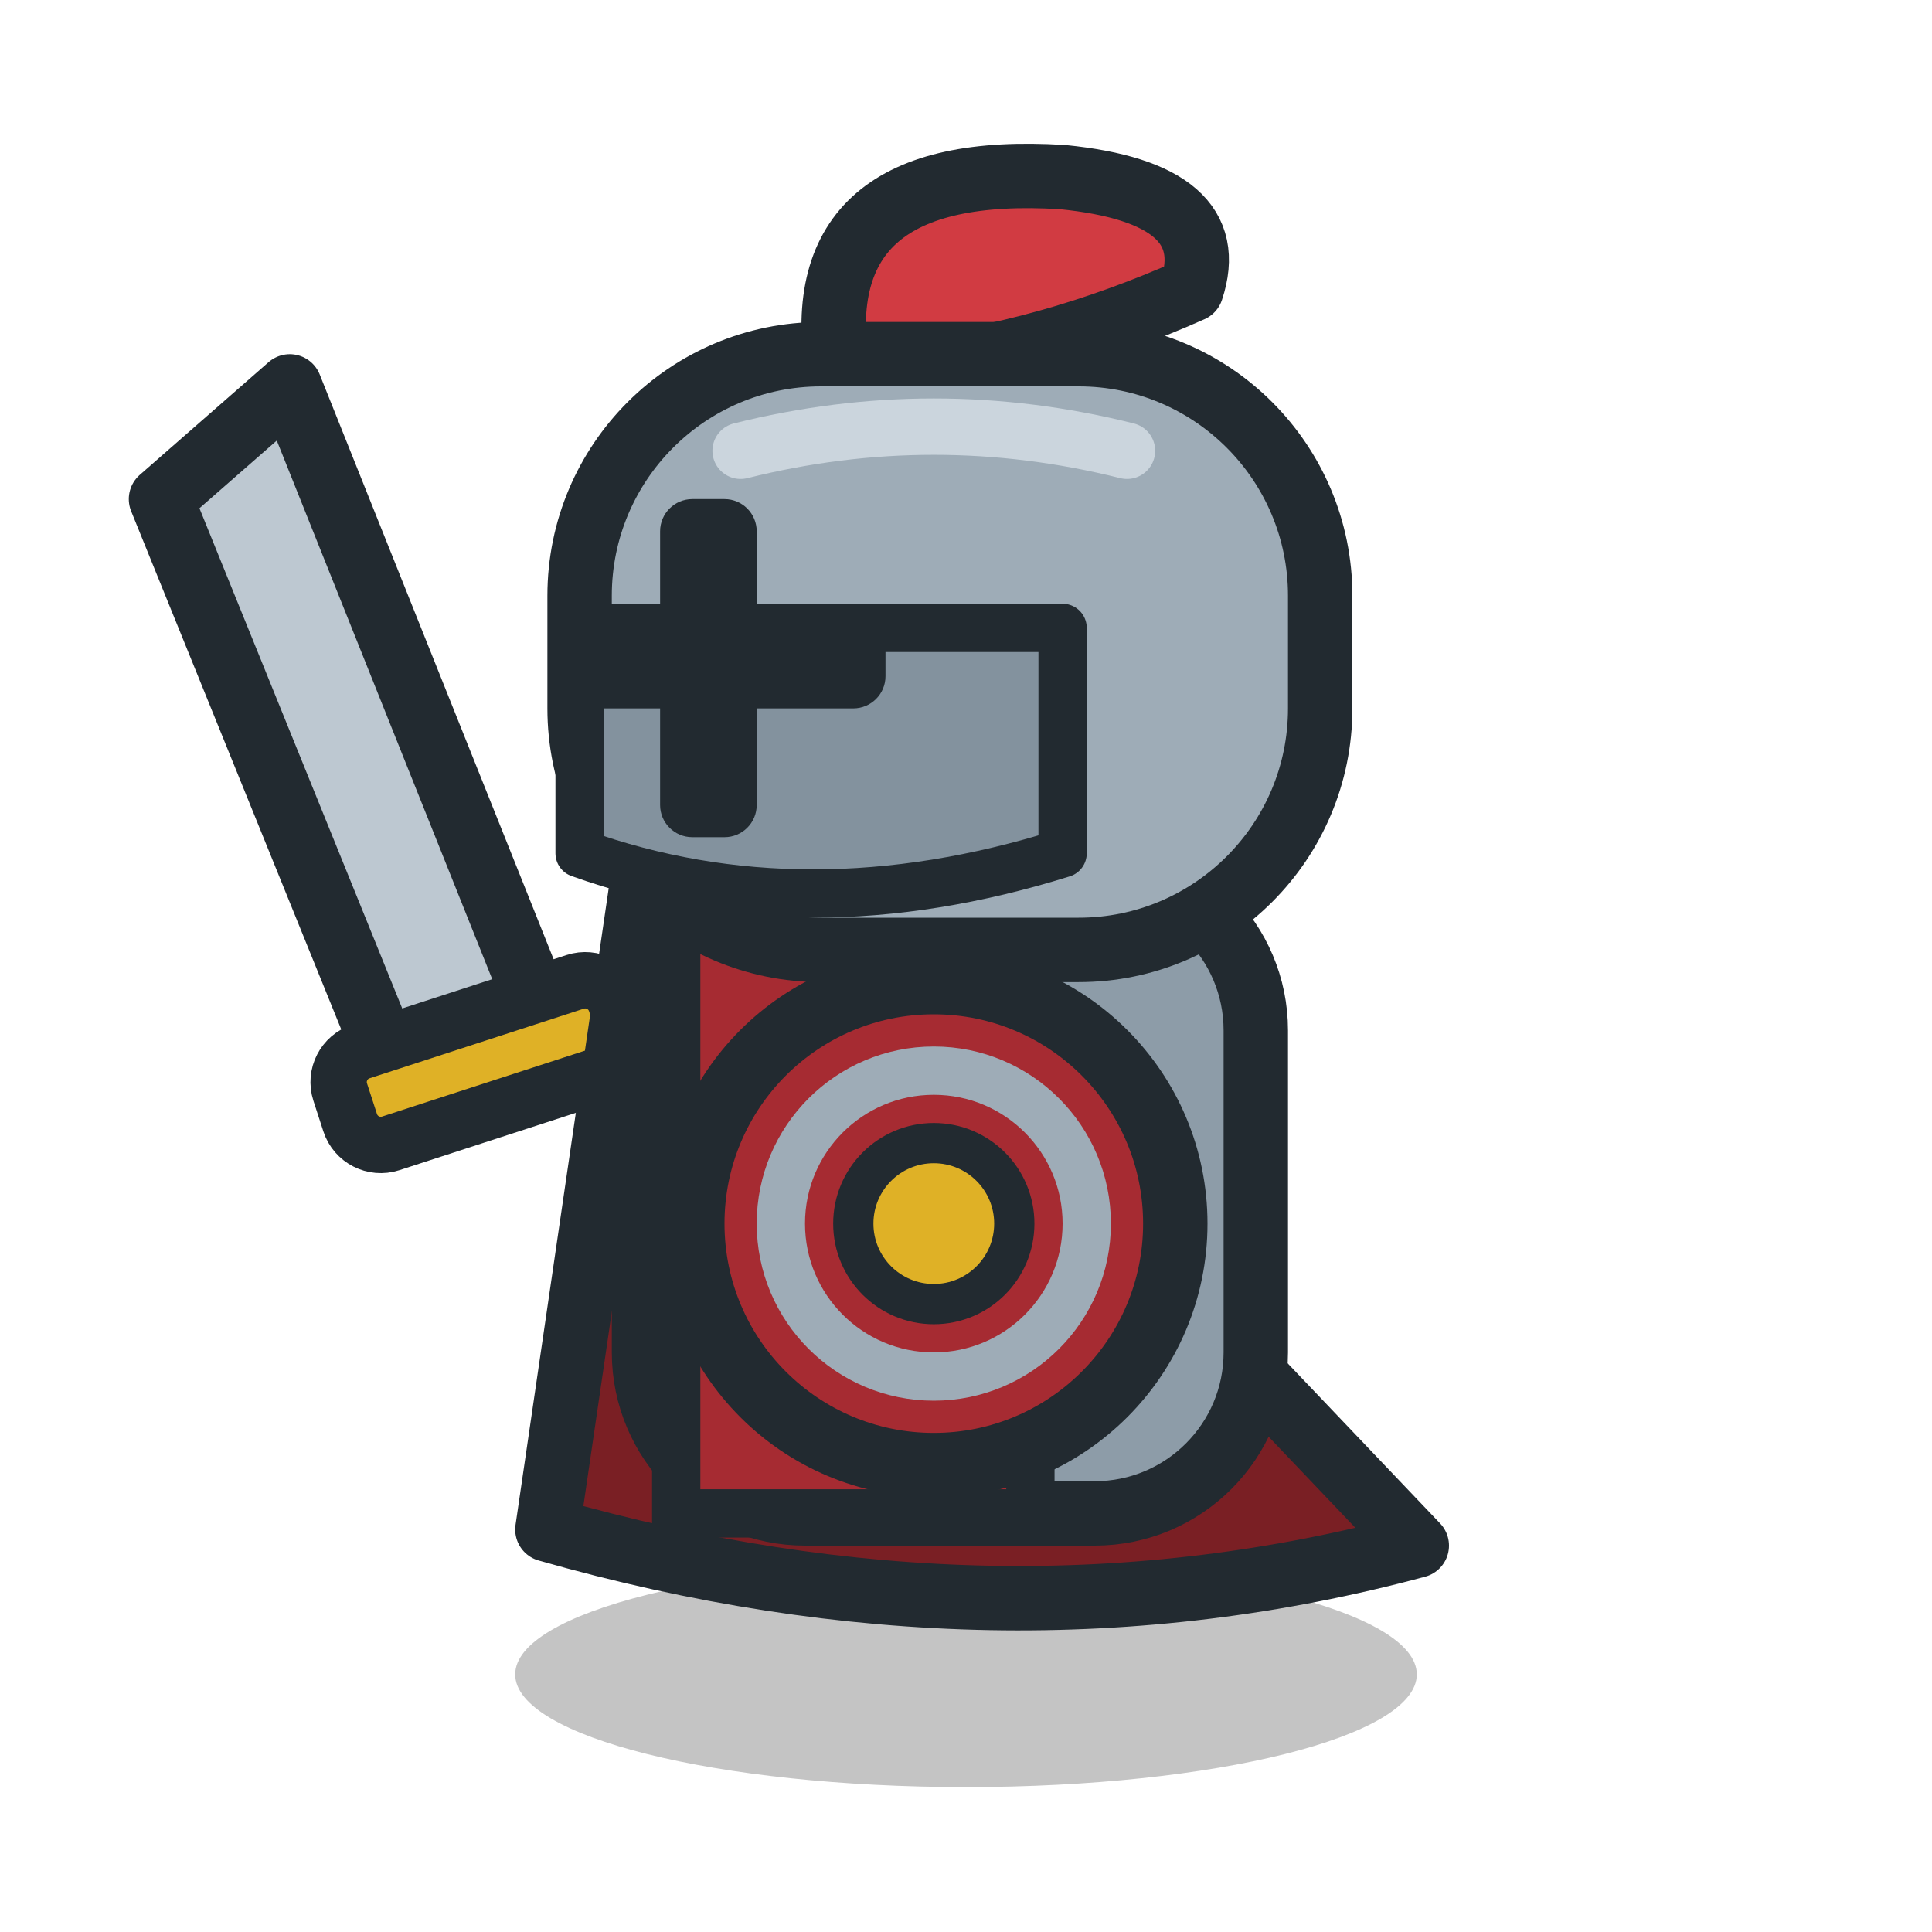
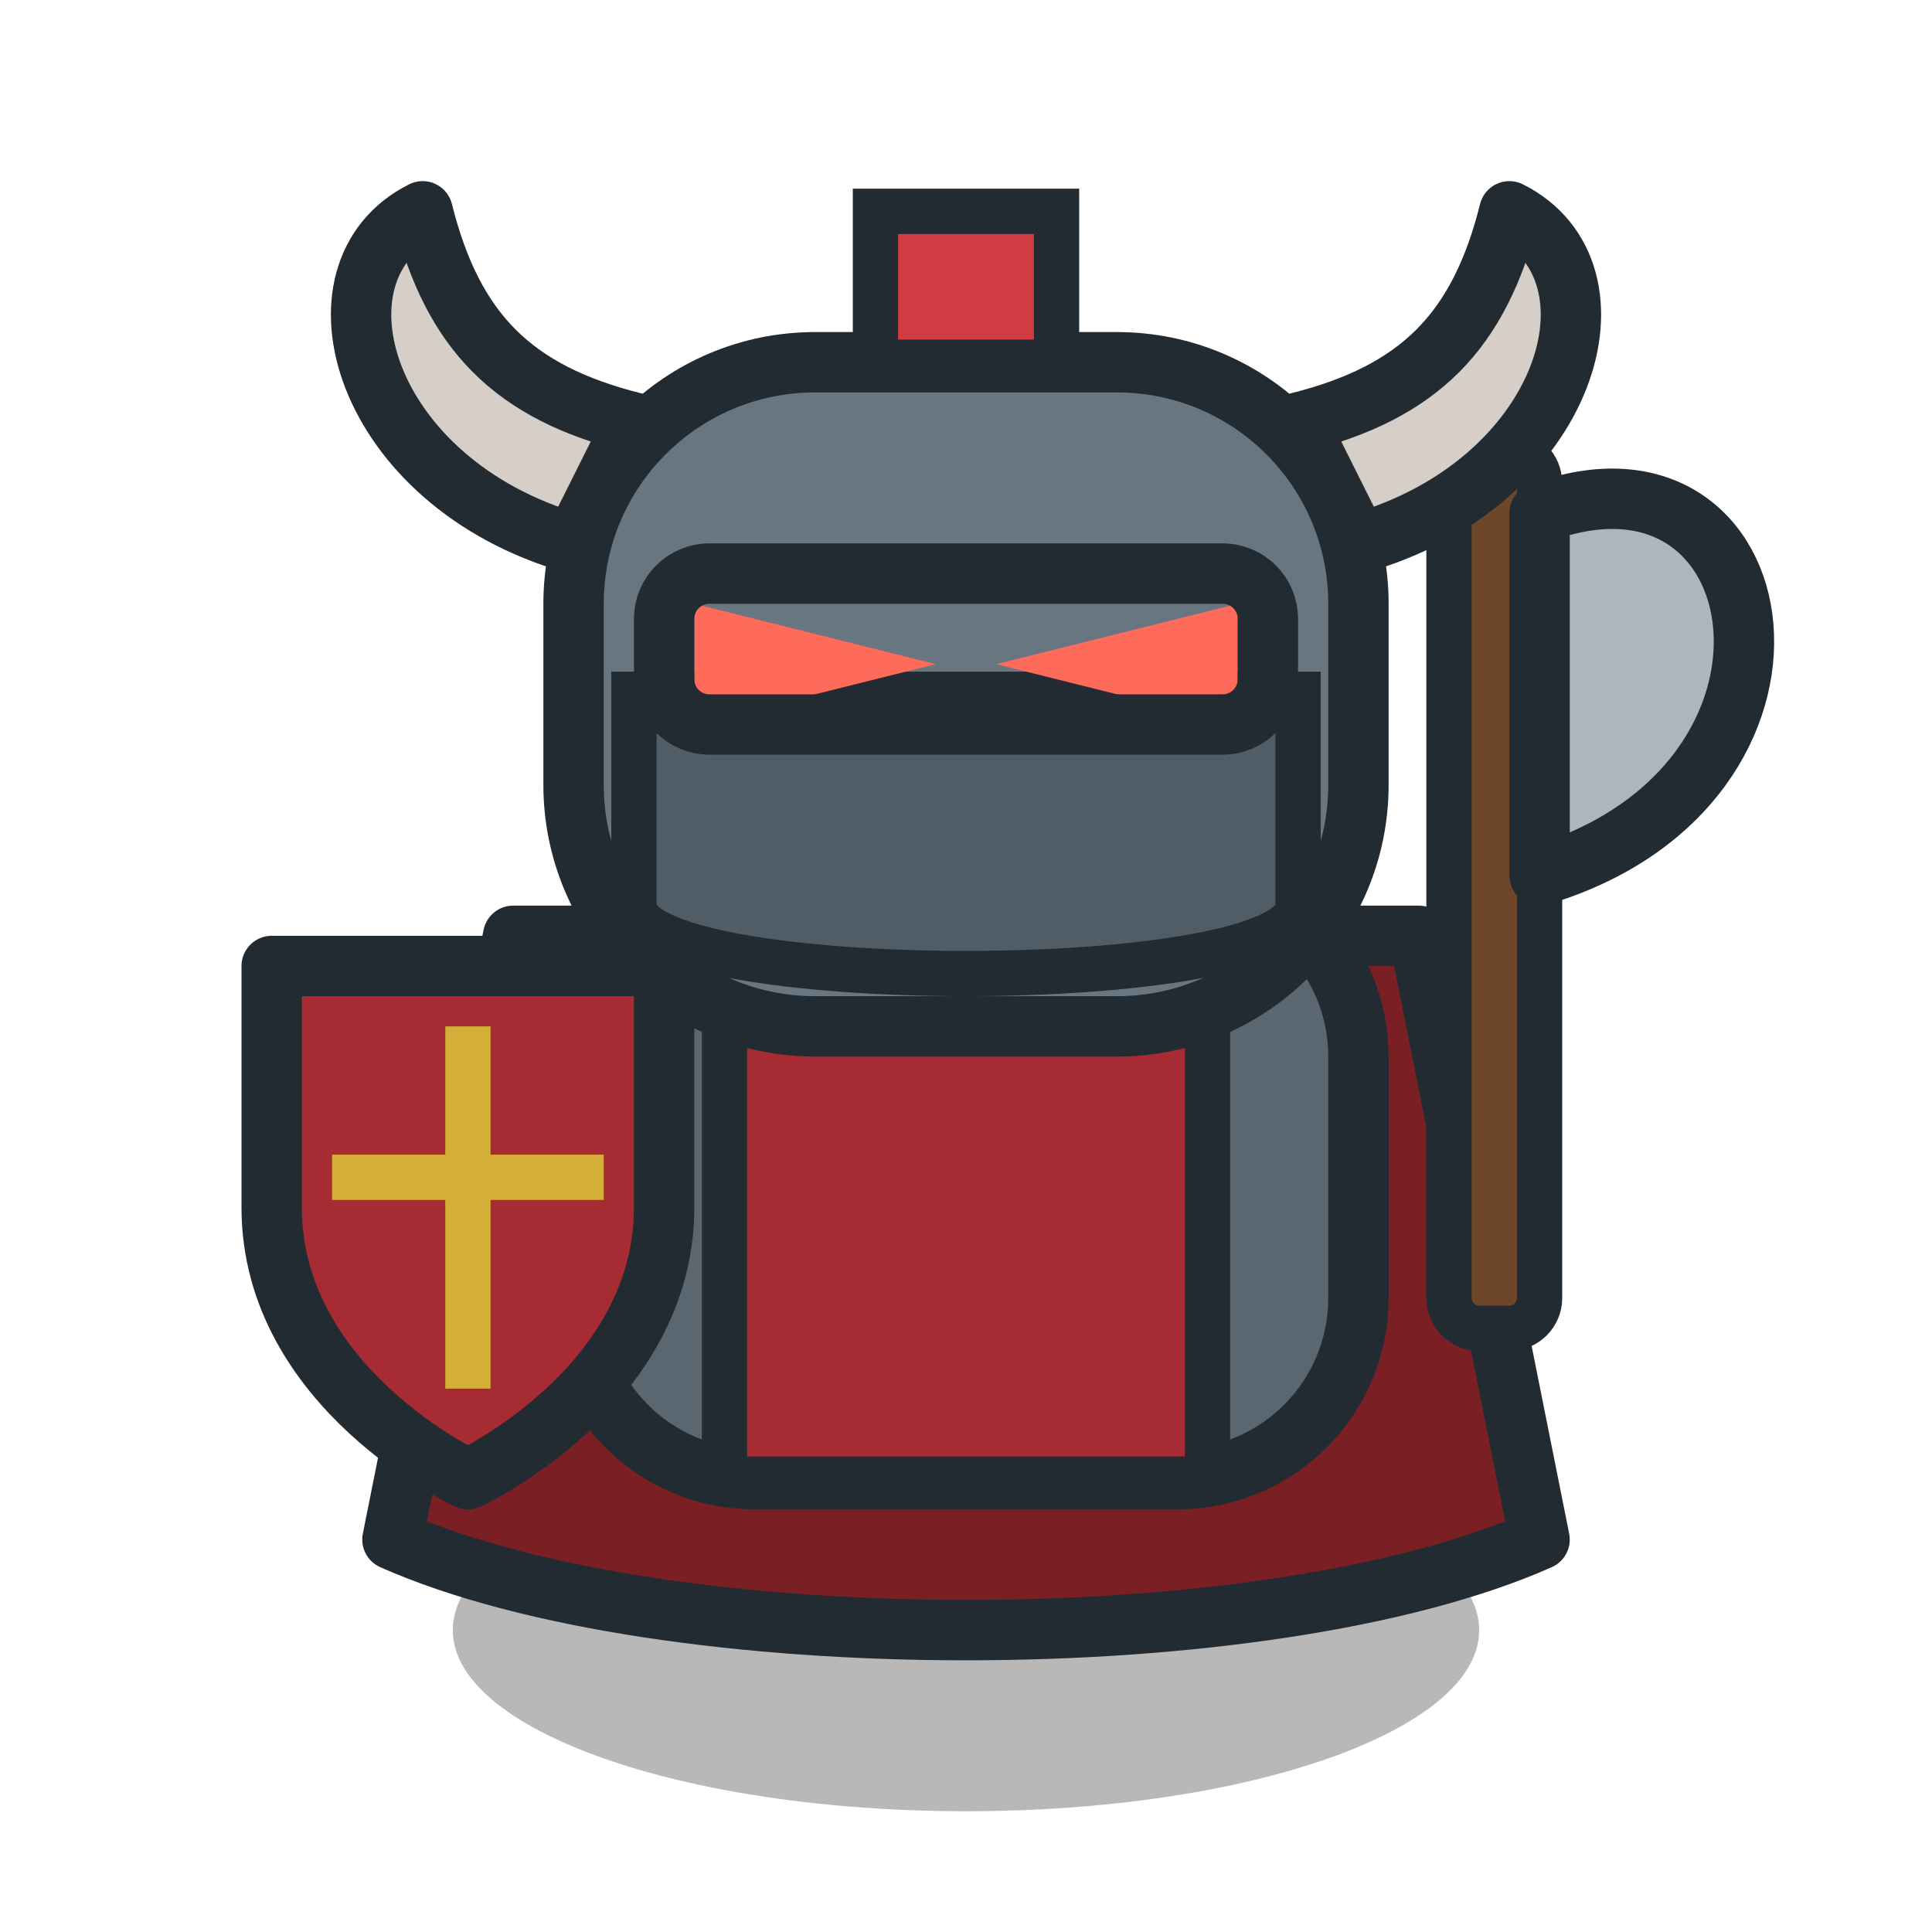
- <svg xmlns="http://www.w3.org/2000/svg" viewBox="0 0 120 120" width="120" height="120">
-   <ellipse cx="60" cy="104" rx="28" ry="7" fill="#C4C4C4" />
-   <path d="M 34 64 L 18 24 L 10 31 L 25 68 Z" fill="#BDC8D1" stroke="#222A30" stroke-width="4" stroke-linejoin="round" />
-   <rect x="21" y="63" width="18" height="6" rx="2" transform="rotate(-18 30 66)" fill="#DFB126" stroke="#222A30" stroke-width="3.5" />
-   <path d="M 48 54 L 88 96 Q 62 103 34 95 L 40 54 Z" fill="#7A1F24" stroke="#222A30" stroke-width="4" stroke-linejoin="round" />
-   <rect x="40" y="54" width="38" height="40" rx="10" fill="#8D9CA8" stroke="#222A30" stroke-width="4" />
-   <rect x="42" y="56" width="22" height="38" fill="#A62B32" stroke="#222A30" stroke-width="3" />
-   <path d="M 52 23 Q 50 10 66 11 Q 76 12 74 18 Q 65 22 56 23 Z" fill="#D13B42" stroke="#222A30" stroke-width="4" stroke-linejoin="round" />
-   <rect x="36" y="22" width="46" height="37" rx="15" fill="#9EACB7" stroke="#222A30" stroke-width="4" />
-   <path d="M 46 28 Q 58 25 70 28" fill="none" stroke="#CBD5DD" stroke-width="3.5" stroke-linecap="round" />
-   <path d="M 36 39 L 66 39 L 66 53 Q 50 58 36 53 Z" fill="#83929E" stroke="#222A30" stroke-width="3" stroke-linejoin="round" />
-   <rect x="35" y="38" width="20" height="6" rx="2" fill="#222A30" />
-   <rect x="41" y="31" width="6" height="21" rx="2" fill="#222A30" />
-   <circle cx="58" cy="76" r="15" fill="#A62B32" stroke="#222A30" stroke-width="4" />
-   <circle cx="58" cy="76" r="9.5" fill="none" stroke="#9EACB7" stroke-width="3" />
-   <circle cx="58" cy="76" r="5" fill="#DFB126" stroke="#222A30" stroke-width="2.5" />
+ <svg xmlns="http://www.w3.org/2000/svg" viewBox="0 0 128 128" width="128" height="128">
+   <ellipse cx="64" cy="108" rx="34" ry="12" fill="#000000" opacity="0.28" />
+   <path d="M 34 62 L 26 102 C 44 110, 84 110, 102 102 L 94 62 Z" fill="#7A1F24" stroke="#232B32" stroke-width="4" stroke-linejoin="round" />
+   <rect x="38" y="58" width="52" height="40" rx="12" fill="#5A6670" stroke="#232B32" stroke-width="4" />
+   <path d="M 48 58 V 98 H 80 V 58 Z" fill="#A62B32" stroke="#232B32" stroke-width="3" />
+   <rect x="96" y="30" width="6" height="58" rx="2" fill="#6E472B" stroke="#232B32" stroke-width="3" />
+   <path d="M 102 34 C 118 28, 122 52, 102 58 Z" fill="#ABB6BE" stroke="#232B32" stroke-width="4" stroke-linejoin="round" />
+   <path d="M 18 64 H 44 V 80 C 44 92, 31 98, 31 98 C 31 98, 18 92, 18 80 Z" fill="#A62B32" stroke="#232B32" stroke-width="4" stroke-linejoin="round" />
+   <path d="M 31 68 V 92 M 22 78 H 40" stroke="#D4AF37" stroke-width="3" />
+   <path d="M 38 36 C 24 32, 20 18, 28 14 C 30 22, 34 26, 42 28 Z" fill="#D5CFC7" stroke="#232B32" stroke-width="4" stroke-linejoin="round" />
+   <path d="M 90 36 C 104 32, 108 18, 100 14 C 98 22, 94 26, 86 28 Z" fill="#D5CFC7" stroke="#232B32" stroke-width="4" stroke-linejoin="round" />
+   <rect x="38" y="24" width="52" height="44" rx="16" fill="#687682" stroke="#232B32" stroke-width="4" />
+   <path d="M 42 46 H 86 V 60 C 86 66, 42 66, 42 60 Z" fill="#515D66" stroke="#232B32" stroke-width="3" />
+   <path d="M 46 40 L 62 44 L 46 48 Z M 82 40 L 66 44 L 82 48 Z" fill="#FF6B5B" />
+   <rect x="44" y="38" width="40" height="10" rx="3" fill="none" stroke="#232B32" stroke-width="4" />
+   <path d="M 58 24 V 14 H 70 V 24 Z" fill="#D13B42" stroke="#232B32" stroke-width="3" />
</svg>
